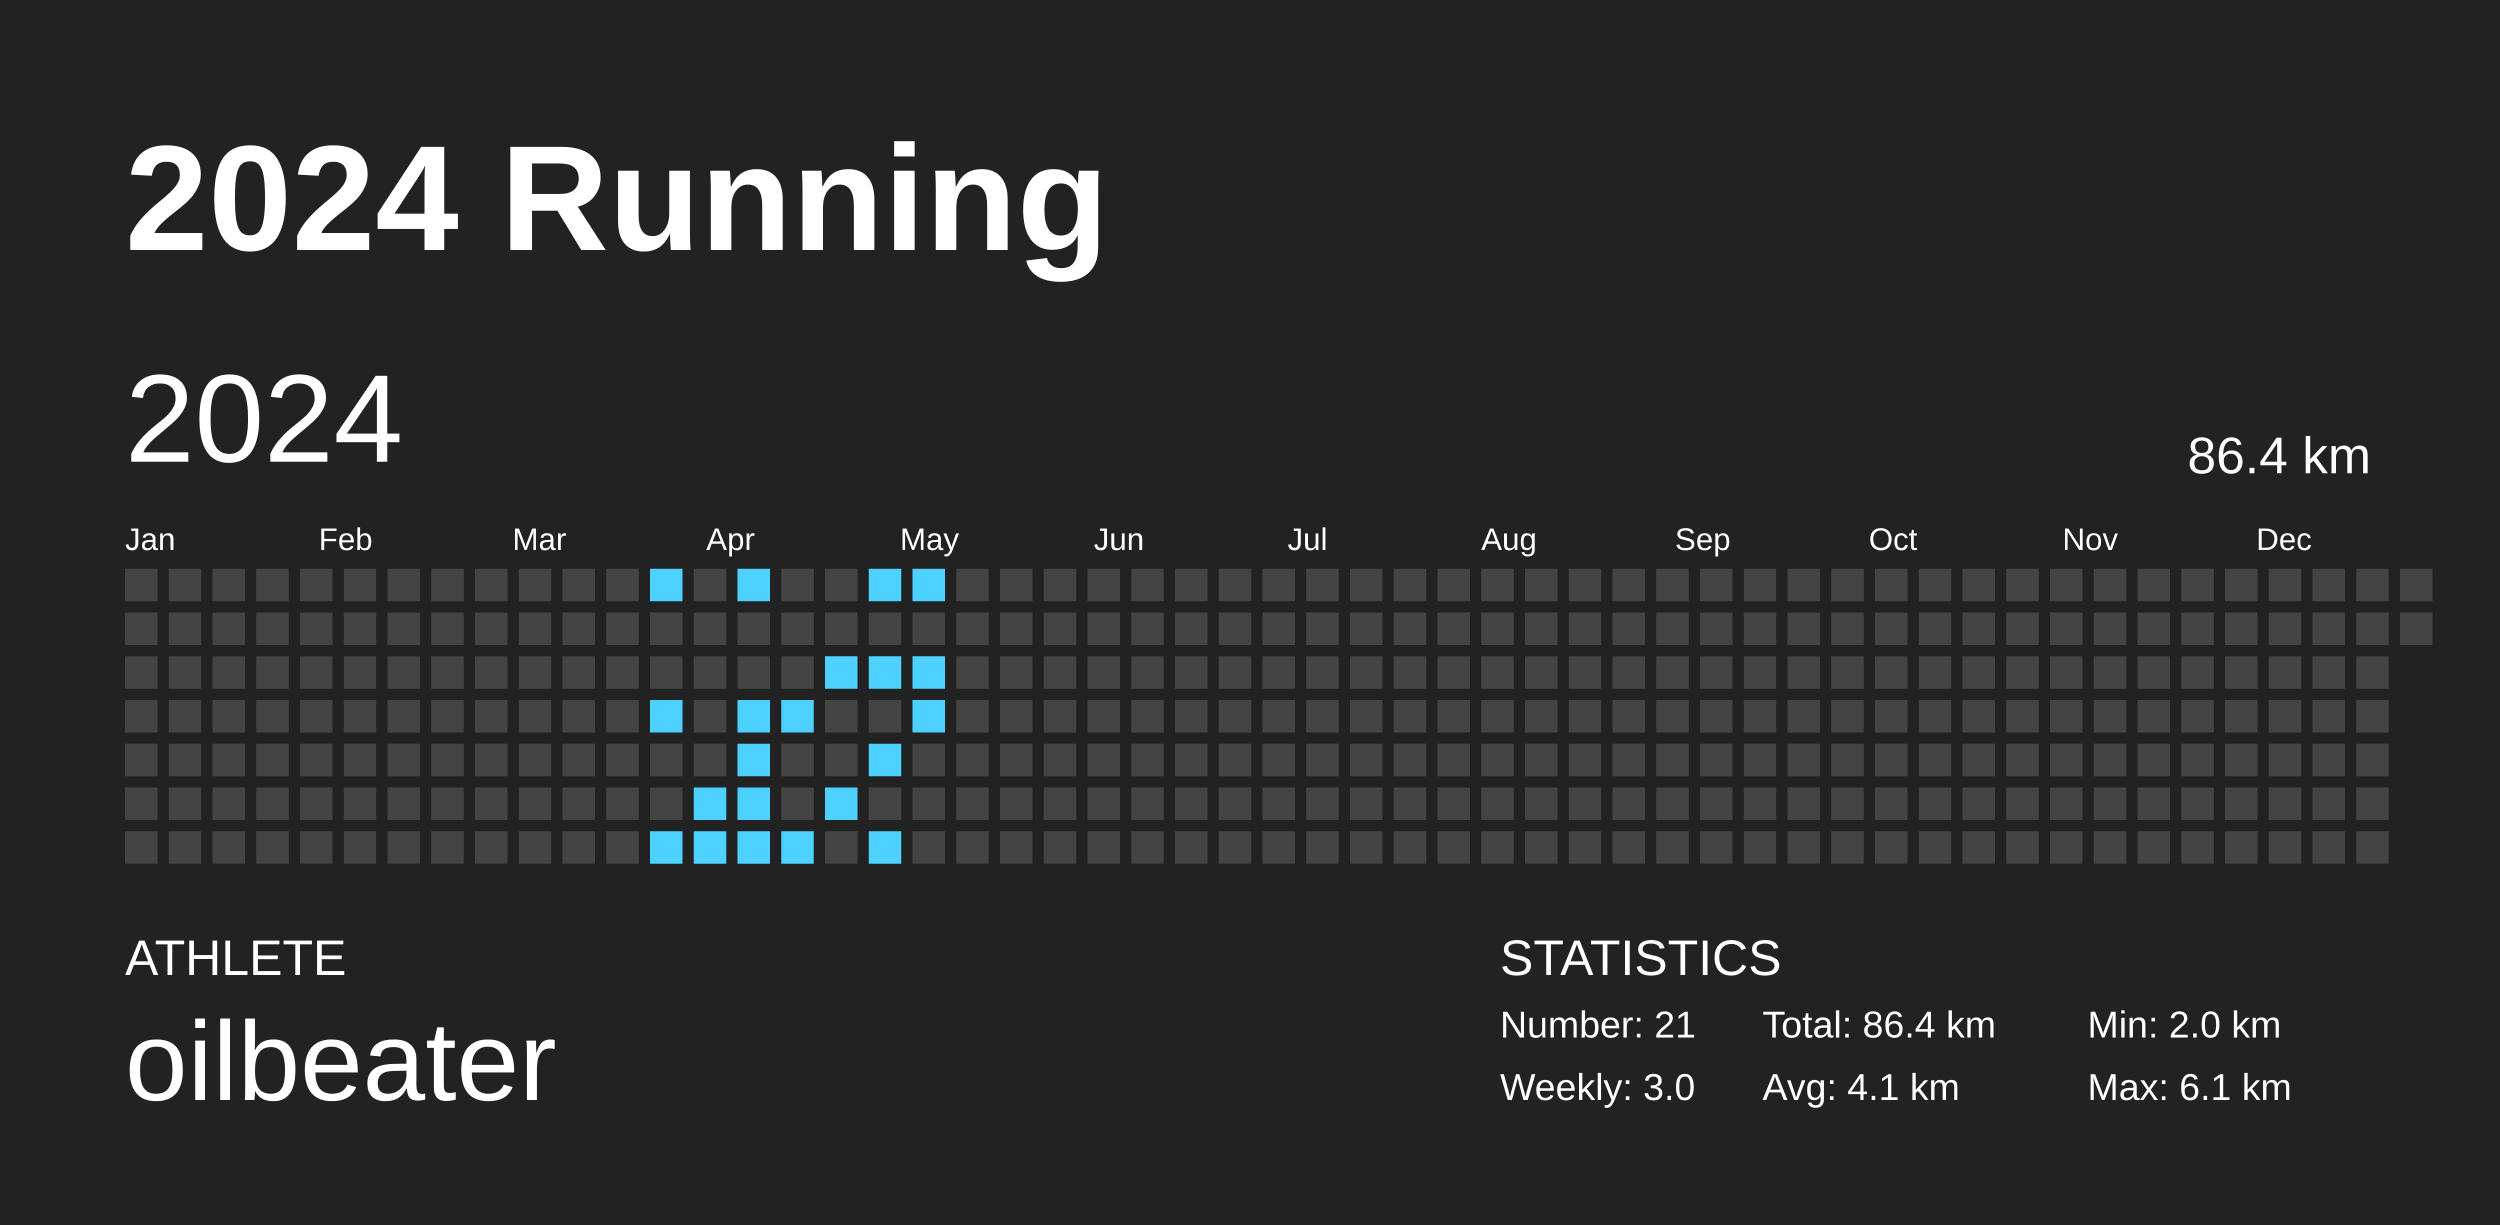
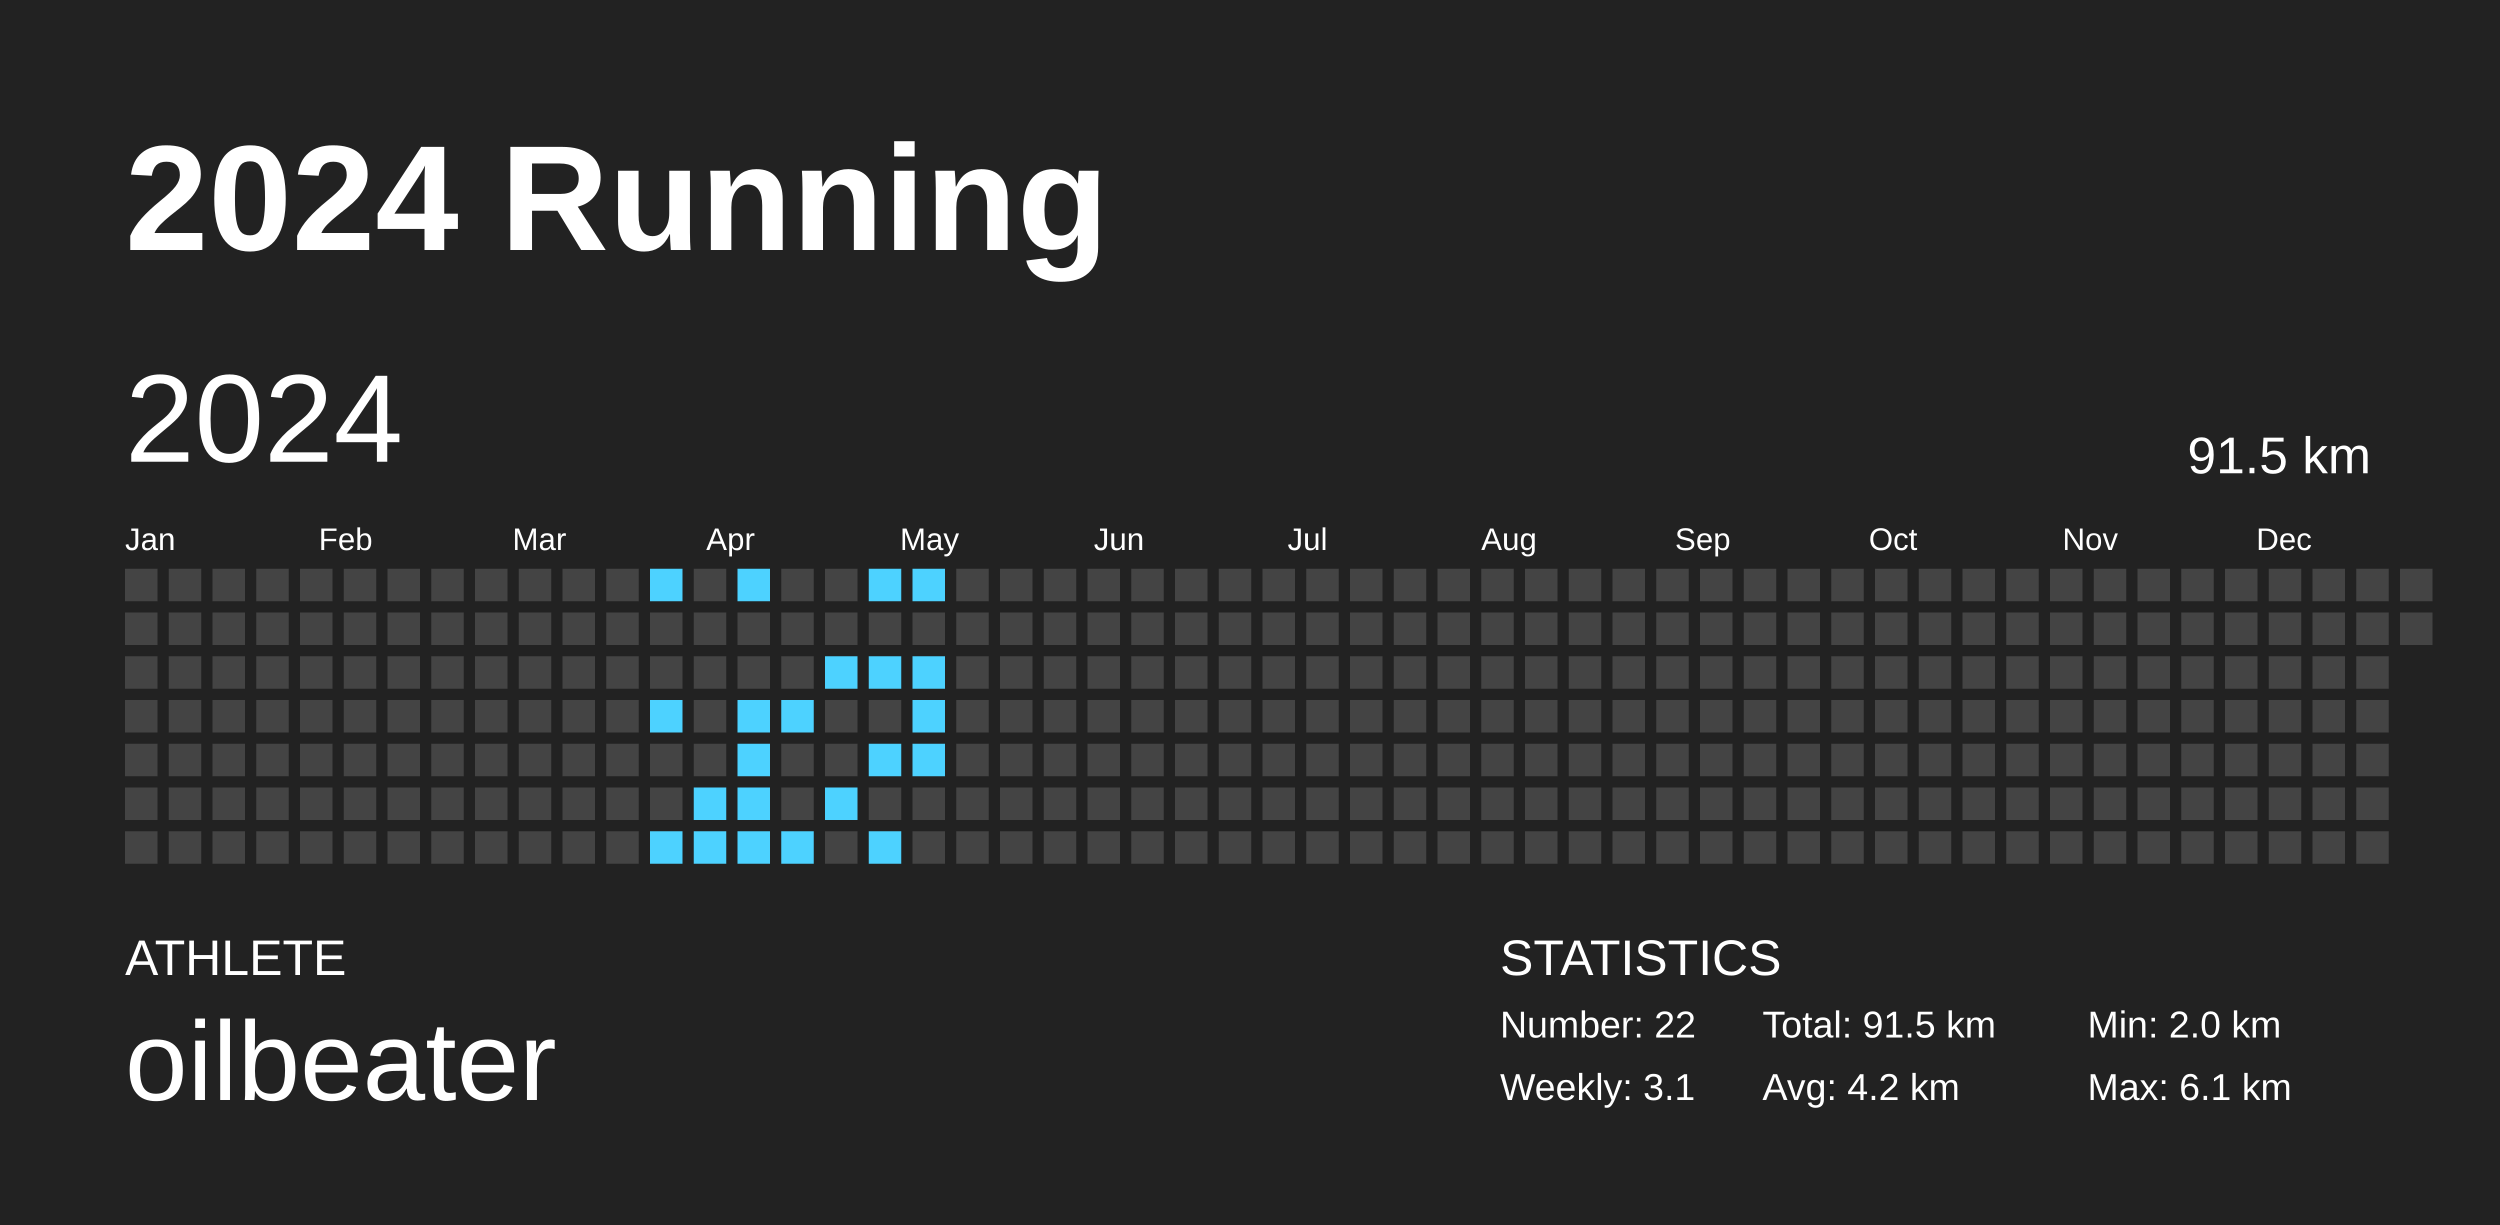
<svg xmlns="http://www.w3.org/2000/svg" baseProfile="full" height="98mm" version="1.1" viewBox="0,0,200,98" width="200mm">
  <defs />
  <rect fill="#222222" height="98" width="200" x="0" y="0" />
  <text fill="#FFFFFF" style="font-size:12px; font-family:Arial; font-weight:bold;" x="10" y="20">2024 Running</text>
  <text fill="#FFFFFF" style="font-size:4px; font-family:Arial" x="10" y="78">ATHLETE</text>
  <text fill="#FFFFFF" style="font-size:9px; font-family:Arial" x="10" y="88">oilbeater</text>
  <text fill="#FFFFFF" style="font-size:4px; font-family:Arial" x="120" y="78">STATISTICS</text>
-   <text fill="#FFFFFF" style="font-size:3px; font-family:Arial" x="120" y="83">Number: 21</text>
-   <text fill="#FFFFFF" style="font-size:3px; font-family:Arial" x="120" y="88">Weekly: 3.0</text>
-   <text fill="#FFFFFF" style="font-size:3px; font-family:Arial" x="141" y="83">Total: 86.4 km</text>
-   <text fill="#FFFFFF" style="font-size:3px; font-family:Arial" x="141" y="88">Avg: 4.1 km</text>
+   <text fill="#FFFFFF" style="font-size:3px; font-family:Arial" x="120" y="83">Number: 22</text>
+   <text fill="#FFFFFF" style="font-size:3px; font-family:Arial" x="120" y="88">Weekly: 3.1</text>
+   <text fill="#FFFFFF" style="font-size:3px; font-family:Arial" x="141" y="83">Total: 91.5 km</text>
+   <text fill="#FFFFFF" style="font-size:3px; font-family:Arial" x="141" y="88">Avg: 4.2 km</text>
  <text fill="#FFFFFF" style="font-size:3px; font-family:Arial" x="167" y="83">Min: 2.0 km</text>
  <text fill="#FFFFFF" style="font-size:3px; font-family:Arial" x="167" y="88">Max: 6.1 km</text>
  <text dominant-baseline="hanging" fill="#FFFFFF" style="font-size:10.0px; font-family:Arial;" x="10" y="30">2024</text>
-   <text dominant-baseline="hanging" fill="#FFFFFF" style="font-size:4.125px; font-family:Arial;" x="175" y="35">86.4 km</text>
+   <text dominant-baseline="hanging" fill="#FFFFFF" style="font-size:4.125px; font-family:Arial;" x="175" y="35">91.5 km</text>
  <text fill="#FFFFFF" style="font-size:2.5px; font-family:Arial" x="10.0" y="44">Jan</text>
  <text fill="#FFFFFF" style="font-size:2.5px; font-family:Arial" x="25.5" y="44">Feb</text>
  <text fill="#FFFFFF" style="font-size:2.5px; font-family:Arial" x="41.0" y="44">Mar</text>
  <text fill="#FFFFFF" style="font-size:2.5px; font-family:Arial" x="56.5" y="44">Apr</text>
  <text fill="#FFFFFF" style="font-size:2.5px; font-family:Arial" x="72.0" y="44">May</text>
  <text fill="#FFFFFF" style="font-size:2.5px; font-family:Arial" x="87.5" y="44">Jun</text>
  <text fill="#FFFFFF" style="font-size:2.5px; font-family:Arial" x="103.0" y="44">Jul</text>
  <text fill="#FFFFFF" style="font-size:2.5px; font-family:Arial" x="118.5" y="44">Aug</text>
  <text fill="#FFFFFF" style="font-size:2.5px; font-family:Arial" x="134.0" y="44">Sep</text>
  <text fill="#FFFFFF" style="font-size:2.5px; font-family:Arial" x="149.5" y="44">Oct</text>
  <text fill="#FFFFFF" style="font-size:2.5px; font-family:Arial" x="165.0" y="44">Nov</text>
  <text fill="#FFFFFF" style="font-size:2.5px; font-family:Arial" x="180.5" y="44">Dec</text>
  <rect fill="#444444" height="2.6" width="2.6" x="10.0" y="45.5" />
  <rect fill="#444444" height="2.6" width="2.6" x="10.0" y="49.0" />
  <rect fill="#444444" height="2.6" width="2.6" x="10.0" y="52.5" />
  <rect fill="#444444" height="2.6" width="2.6" x="10.0" y="56.0" />
  <rect fill="#444444" height="2.6" width="2.6" x="10.0" y="59.5" />
  <rect fill="#444444" height="2.6" width="2.6" x="10.0" y="63.0" />
  <rect fill="#444444" height="2.6" width="2.6" x="10.0" y="66.5" />
  <rect fill="#444444" height="2.6" width="2.6" x="13.5" y="45.5" />
  <rect fill="#444444" height="2.6" width="2.6" x="13.5" y="49.0" />
  <rect fill="#444444" height="2.6" width="2.6" x="13.5" y="52.5" />
  <rect fill="#444444" height="2.6" width="2.6" x="13.5" y="56.0" />
  <rect fill="#444444" height="2.6" width="2.6" x="13.5" y="59.5" />
  <rect fill="#444444" height="2.6" width="2.6" x="13.5" y="63.0" />
  <rect fill="#444444" height="2.6" width="2.6" x="13.5" y="66.5" />
  <rect fill="#444444" height="2.6" width="2.6" x="17.0" y="45.5" />
  <rect fill="#444444" height="2.6" width="2.6" x="17.0" y="49.0" />
  <rect fill="#444444" height="2.6" width="2.6" x="17.0" y="52.5" />
  <rect fill="#444444" height="2.6" width="2.6" x="17.0" y="56.0" />
  <rect fill="#444444" height="2.6" width="2.6" x="17.0" y="59.5" />
  <rect fill="#444444" height="2.6" width="2.6" x="17.0" y="63.0" />
  <rect fill="#444444" height="2.6" width="2.6" x="17.0" y="66.5" />
  <rect fill="#444444" height="2.6" width="2.6" x="20.5" y="45.5" />
  <rect fill="#444444" height="2.6" width="2.6" x="20.5" y="49.0" />
  <rect fill="#444444" height="2.6" width="2.6" x="20.5" y="52.5" />
  <rect fill="#444444" height="2.6" width="2.6" x="20.5" y="56.0" />
  <rect fill="#444444" height="2.6" width="2.6" x="20.5" y="59.5" />
  <rect fill="#444444" height="2.6" width="2.6" x="20.5" y="63.0" />
  <rect fill="#444444" height="2.6" width="2.6" x="20.5" y="66.5" />
  <rect fill="#444444" height="2.6" width="2.6" x="24.0" y="45.5" />
  <rect fill="#444444" height="2.6" width="2.6" x="24.0" y="49.0" />
  <rect fill="#444444" height="2.6" width="2.6" x="24.0" y="52.5" />
  <rect fill="#444444" height="2.6" width="2.6" x="24.0" y="56.0" />
  <rect fill="#444444" height="2.6" width="2.6" x="24.0" y="59.5" />
  <rect fill="#444444" height="2.6" width="2.6" x="24.0" y="63.0" />
  <rect fill="#444444" height="2.6" width="2.6" x="24.0" y="66.5" />
  <rect fill="#444444" height="2.6" width="2.6" x="27.5" y="45.5" />
  <rect fill="#444444" height="2.6" width="2.6" x="27.5" y="49.0" />
  <rect fill="#444444" height="2.6" width="2.6" x="27.5" y="52.5" />
  <rect fill="#444444" height="2.6" width="2.6" x="27.5" y="56.0" />
  <rect fill="#444444" height="2.6" width="2.6" x="27.5" y="59.5" />
  <rect fill="#444444" height="2.6" width="2.6" x="27.5" y="63.0" />
  <rect fill="#444444" height="2.6" width="2.6" x="27.5" y="66.5" />
  <rect fill="#444444" height="2.6" width="2.6" x="31.0" y="45.5" />
  <rect fill="#444444" height="2.6" width="2.6" x="31.0" y="49.0" />
  <rect fill="#444444" height="2.6" width="2.6" x="31.0" y="52.5" />
  <rect fill="#444444" height="2.6" width="2.6" x="31.0" y="56.0" />
  <rect fill="#444444" height="2.6" width="2.6" x="31.0" y="59.5" />
  <rect fill="#444444" height="2.6" width="2.6" x="31.0" y="63.0" />
  <rect fill="#444444" height="2.6" width="2.6" x="31.0" y="66.5" />
  <rect fill="#444444" height="2.6" width="2.6" x="34.5" y="45.5" />
  <rect fill="#444444" height="2.6" width="2.6" x="34.5" y="49.0" />
  <rect fill="#444444" height="2.6" width="2.6" x="34.5" y="52.5" />
  <rect fill="#444444" height="2.6" width="2.6" x="34.5" y="56.0" />
  <rect fill="#444444" height="2.6" width="2.6" x="34.5" y="59.5" />
  <rect fill="#444444" height="2.6" width="2.6" x="34.5" y="63.0" />
  <rect fill="#444444" height="2.6" width="2.6" x="34.5" y="66.5" />
  <rect fill="#444444" height="2.6" width="2.6" x="38.0" y="45.5" />
  <rect fill="#444444" height="2.6" width="2.6" x="38.0" y="49.0" />
  <rect fill="#444444" height="2.6" width="2.6" x="38.0" y="52.5" />
  <rect fill="#444444" height="2.6" width="2.6" x="38.0" y="56.0" />
  <rect fill="#444444" height="2.6" width="2.6" x="38.0" y="59.5" />
  <rect fill="#444444" height="2.6" width="2.6" x="38.0" y="63.0" />
  <rect fill="#444444" height="2.6" width="2.6" x="38.0" y="66.5" />
  <rect fill="#444444" height="2.6" width="2.6" x="41.5" y="45.5" />
  <rect fill="#444444" height="2.6" width="2.6" x="41.5" y="49.0" />
  <rect fill="#444444" height="2.6" width="2.6" x="41.5" y="52.5" />
  <rect fill="#444444" height="2.6" width="2.6" x="41.5" y="56.0" />
  <rect fill="#444444" height="2.6" width="2.6" x="41.5" y="59.5" />
  <rect fill="#444444" height="2.6" width="2.6" x="41.5" y="63.0" />
  <rect fill="#444444" height="2.6" width="2.6" x="41.5" y="66.5" />
  <rect fill="#444444" height="2.6" width="2.6" x="45.0" y="45.5" />
  <rect fill="#444444" height="2.6" width="2.6" x="45.0" y="49.0" />
  <rect fill="#444444" height="2.6" width="2.6" x="45.0" y="52.5" />
  <rect fill="#444444" height="2.6" width="2.6" x="45.0" y="56.0" />
  <rect fill="#444444" height="2.6" width="2.6" x="45.0" y="59.5" />
  <rect fill="#444444" height="2.6" width="2.6" x="45.0" y="63.0" />
  <rect fill="#444444" height="2.6" width="2.6" x="45.0" y="66.5" />
  <rect fill="#444444" height="2.6" width="2.6" x="48.5" y="45.5" />
  <rect fill="#444444" height="2.6" width="2.6" x="48.5" y="49.0" />
  <rect fill="#444444" height="2.6" width="2.6" x="48.5" y="52.5" />
  <rect fill="#444444" height="2.6" width="2.6" x="48.5" y="56.0" />
  <rect fill="#444444" height="2.6" width="2.6" x="48.5" y="59.5" />
  <rect fill="#444444" height="2.6" width="2.6" x="48.5" y="63.0" />
  <rect fill="#444444" height="2.6" width="2.6" x="48.5" y="66.5" />
  <rect fill="#4dd2ff" height="2.6" width="2.6" x="52.0" y="45.5" />
  <rect fill="#444444" height="2.6" width="2.6" x="52.0" y="49.0" />
  <rect fill="#444444" height="2.6" width="2.6" x="52.0" y="52.5" />
  <rect fill="#4dd2ff" height="2.6" width="2.6" x="52.0" y="56.0" />
  <rect fill="#444444" height="2.6" width="2.6" x="52.0" y="59.5" />
  <rect fill="#444444" height="2.6" width="2.6" x="52.0" y="63.0" />
  <rect fill="#4dd2ff" height="2.6" width="2.6" x="52.0" y="66.5" />
  <rect fill="#444444" height="2.6" width="2.6" x="55.5" y="45.5" />
  <rect fill="#444444" height="2.6" width="2.6" x="55.5" y="49.0" />
  <rect fill="#444444" height="2.6" width="2.6" x="55.5" y="52.5" />
  <rect fill="#444444" height="2.6" width="2.6" x="55.5" y="56.0" />
  <rect fill="#444444" height="2.6" width="2.6" x="55.5" y="59.5" />
  <rect fill="#4dd2ff" height="2.6" width="2.6" x="55.5" y="63.0" />
  <rect fill="#4dd2ff" height="2.6" width="2.6" x="55.5" y="66.5" />
  <rect fill="#4dd2ff" height="2.6" width="2.6" x="59.0" y="45.5" />
  <rect fill="#444444" height="2.6" width="2.6" x="59.0" y="49.0" />
  <rect fill="#444444" height="2.6" width="2.6" x="59.0" y="52.5" />
  <rect fill="#4dd2ff" height="2.6" width="2.6" x="59.0" y="56.0" />
  <rect fill="#4dd2ff" height="2.6" width="2.6" x="59.0" y="59.5" />
  <rect fill="#4dd2ff" height="2.6" width="2.6" x="59.0" y="63.0" />
  <rect fill="#4dd2ff" height="2.6" width="2.6" x="59.0" y="66.5" />
  <rect fill="#444444" height="2.6" width="2.6" x="62.5" y="45.5" />
  <rect fill="#444444" height="2.6" width="2.6" x="62.5" y="49.0" />
  <rect fill="#444444" height="2.6" width="2.6" x="62.5" y="52.5" />
  <rect fill="#4dd2ff" height="2.6" width="2.6" x="62.5" y="56.0" />
  <rect fill="#444444" height="2.6" width="2.6" x="62.5" y="59.5" />
  <rect fill="#444444" height="2.6" width="2.6" x="62.5" y="63.0" />
  <rect fill="#4dd2ff" height="2.6" width="2.6" x="62.5" y="66.5" />
  <rect fill="#444444" height="2.6" width="2.6" x="66.0" y="45.5" />
  <rect fill="#444444" height="2.6" width="2.6" x="66.0" y="49.0" />
  <rect fill="#4dd2ff" height="2.6" width="2.6" x="66.0" y="52.5" />
  <rect fill="#444444" height="2.6" width="2.6" x="66.0" y="56.0" />
  <rect fill="#444444" height="2.6" width="2.6" x="66.0" y="59.5" />
  <rect fill="#4dd2ff" height="2.6" width="2.6" x="66.0" y="63.0" />
  <rect fill="#444444" height="2.6" width="2.6" x="66.0" y="66.5" />
  <rect fill="#4dd2ff" height="2.6" width="2.6" x="69.5" y="45.5" />
  <rect fill="#444444" height="2.6" width="2.6" x="69.5" y="49.0" />
  <rect fill="#4dd2ff" height="2.6" width="2.6" x="69.5" y="52.5" />
  <rect fill="#444444" height="2.6" width="2.6" x="69.5" y="56.0" />
  <rect fill="#4dd2ff" height="2.6" width="2.6" x="69.5" y="59.5" />
  <rect fill="#444444" height="2.6" width="2.6" x="69.5" y="63.0" />
  <rect fill="#4dd2ff" height="2.6" width="2.6" x="69.5" y="66.5" />
  <rect fill="#4dd2ff" height="2.6" width="2.6" x="73.0" y="45.5" />
  <rect fill="#444444" height="2.6" width="2.6" x="73.0" y="49.0" />
  <rect fill="#4dd2ff" height="2.6" width="2.6" x="73.0" y="52.5" />
  <rect fill="#4dd2ff" height="2.6" width="2.6" x="73.0" y="56.0" />
-   <rect fill="#444444" height="2.6" width="2.6" x="73.0" y="59.5" />
+   <rect fill="#4dd2ff" height="2.6" width="2.6" x="73.0" y="59.5" />
  <rect fill="#444444" height="2.6" width="2.6" x="73.0" y="63.0" />
  <rect fill="#444444" height="2.6" width="2.6" x="73.0" y="66.5" />
  <rect fill="#444444" height="2.6" width="2.6" x="76.5" y="45.5" />
  <rect fill="#444444" height="2.6" width="2.6" x="76.5" y="49.0" />
  <rect fill="#444444" height="2.6" width="2.6" x="76.5" y="52.5" />
  <rect fill="#444444" height="2.6" width="2.6" x="76.5" y="56.0" />
  <rect fill="#444444" height="2.6" width="2.6" x="76.5" y="59.5" />
  <rect fill="#444444" height="2.6" width="2.6" x="76.5" y="63.0" />
  <rect fill="#444444" height="2.6" width="2.6" x="76.5" y="66.5" />
  <rect fill="#444444" height="2.6" width="2.6" x="80.0" y="45.5" />
  <rect fill="#444444" height="2.6" width="2.6" x="80.0" y="49.0" />
  <rect fill="#444444" height="2.6" width="2.6" x="80.0" y="52.5" />
  <rect fill="#444444" height="2.6" width="2.6" x="80.0" y="56.0" />
  <rect fill="#444444" height="2.6" width="2.6" x="80.0" y="59.5" />
  <rect fill="#444444" height="2.6" width="2.6" x="80.0" y="63.0" />
  <rect fill="#444444" height="2.6" width="2.6" x="80.0" y="66.5" />
  <rect fill="#444444" height="2.6" width="2.6" x="83.5" y="45.5" />
  <rect fill="#444444" height="2.6" width="2.6" x="83.5" y="49.0" />
  <rect fill="#444444" height="2.6" width="2.6" x="83.5" y="52.5" />
  <rect fill="#444444" height="2.6" width="2.6" x="83.5" y="56.0" />
  <rect fill="#444444" height="2.6" width="2.6" x="83.5" y="59.5" />
  <rect fill="#444444" height="2.6" width="2.6" x="83.5" y="63.0" />
  <rect fill="#444444" height="2.6" width="2.6" x="83.5" y="66.5" />
  <rect fill="#444444" height="2.6" width="2.6" x="87.0" y="45.5" />
  <rect fill="#444444" height="2.6" width="2.6" x="87.0" y="49.0" />
  <rect fill="#444444" height="2.6" width="2.6" x="87.0" y="52.5" />
  <rect fill="#444444" height="2.6" width="2.6" x="87.0" y="56.0" />
  <rect fill="#444444" height="2.6" width="2.6" x="87.0" y="59.5" />
  <rect fill="#444444" height="2.6" width="2.6" x="87.0" y="63.0" />
  <rect fill="#444444" height="2.6" width="2.6" x="87.0" y="66.5" />
  <rect fill="#444444" height="2.6" width="2.6" x="90.5" y="45.5" />
  <rect fill="#444444" height="2.6" width="2.6" x="90.5" y="49.0" />
  <rect fill="#444444" height="2.6" width="2.6" x="90.5" y="52.5" />
  <rect fill="#444444" height="2.6" width="2.6" x="90.5" y="56.0" />
  <rect fill="#444444" height="2.6" width="2.6" x="90.5" y="59.5" />
  <rect fill="#444444" height="2.6" width="2.6" x="90.5" y="63.0" />
  <rect fill="#444444" height="2.6" width="2.6" x="90.5" y="66.5" />
  <rect fill="#444444" height="2.6" width="2.6" x="94.0" y="45.5" />
  <rect fill="#444444" height="2.6" width="2.6" x="94.0" y="49.0" />
  <rect fill="#444444" height="2.6" width="2.6" x="94.0" y="52.5" />
  <rect fill="#444444" height="2.6" width="2.6" x="94.0" y="56.0" />
  <rect fill="#444444" height="2.6" width="2.6" x="94.0" y="59.5" />
  <rect fill="#444444" height="2.6" width="2.6" x="94.0" y="63.0" />
  <rect fill="#444444" height="2.6" width="2.6" x="94.0" y="66.5" />
  <rect fill="#444444" height="2.6" width="2.6" x="97.5" y="45.5" />
  <rect fill="#444444" height="2.6" width="2.6" x="97.5" y="49.0" />
  <rect fill="#444444" height="2.6" width="2.6" x="97.5" y="52.5" />
  <rect fill="#444444" height="2.6" width="2.6" x="97.5" y="56.0" />
  <rect fill="#444444" height="2.6" width="2.6" x="97.5" y="59.5" />
  <rect fill="#444444" height="2.6" width="2.6" x="97.5" y="63.0" />
  <rect fill="#444444" height="2.6" width="2.6" x="97.5" y="66.5" />
  <rect fill="#444444" height="2.6" width="2.6" x="101.0" y="45.5" />
  <rect fill="#444444" height="2.6" width="2.6" x="101.0" y="49.0" />
  <rect fill="#444444" height="2.6" width="2.6" x="101.0" y="52.5" />
  <rect fill="#444444" height="2.6" width="2.6" x="101.0" y="56.0" />
  <rect fill="#444444" height="2.6" width="2.6" x="101.0" y="59.5" />
  <rect fill="#444444" height="2.6" width="2.6" x="101.0" y="63.0" />
  <rect fill="#444444" height="2.6" width="2.6" x="101.0" y="66.5" />
  <rect fill="#444444" height="2.6" width="2.6" x="104.5" y="45.5" />
  <rect fill="#444444" height="2.6" width="2.6" x="104.5" y="49.0" />
  <rect fill="#444444" height="2.6" width="2.6" x="104.5" y="52.5" />
  <rect fill="#444444" height="2.6" width="2.6" x="104.5" y="56.0" />
  <rect fill="#444444" height="2.6" width="2.6" x="104.5" y="59.5" />
  <rect fill="#444444" height="2.6" width="2.6" x="104.5" y="63.0" />
  <rect fill="#444444" height="2.6" width="2.6" x="104.5" y="66.5" />
  <rect fill="#444444" height="2.6" width="2.6" x="108.0" y="45.5" />
  <rect fill="#444444" height="2.6" width="2.6" x="108.0" y="49.0" />
  <rect fill="#444444" height="2.6" width="2.6" x="108.0" y="52.5" />
  <rect fill="#444444" height="2.6" width="2.6" x="108.0" y="56.0" />
  <rect fill="#444444" height="2.6" width="2.6" x="108.0" y="59.5" />
  <rect fill="#444444" height="2.6" width="2.6" x="108.0" y="63.0" />
  <rect fill="#444444" height="2.6" width="2.6" x="108.0" y="66.5" />
  <rect fill="#444444" height="2.6" width="2.6" x="111.5" y="45.5" />
  <rect fill="#444444" height="2.6" width="2.6" x="111.5" y="49.0" />
  <rect fill="#444444" height="2.6" width="2.6" x="111.5" y="52.5" />
  <rect fill="#444444" height="2.6" width="2.6" x="111.5" y="56.0" />
  <rect fill="#444444" height="2.6" width="2.6" x="111.5" y="59.5" />
  <rect fill="#444444" height="2.6" width="2.6" x="111.5" y="63.0" />
  <rect fill="#444444" height="2.6" width="2.6" x="111.5" y="66.5" />
  <rect fill="#444444" height="2.6" width="2.6" x="115.0" y="45.5" />
  <rect fill="#444444" height="2.6" width="2.6" x="115.0" y="49.0" />
  <rect fill="#444444" height="2.6" width="2.6" x="115.0" y="52.5" />
  <rect fill="#444444" height="2.6" width="2.6" x="115.0" y="56.0" />
  <rect fill="#444444" height="2.6" width="2.6" x="115.0" y="59.5" />
  <rect fill="#444444" height="2.6" width="2.6" x="115.0" y="63.0" />
  <rect fill="#444444" height="2.6" width="2.6" x="115.0" y="66.5" />
  <rect fill="#444444" height="2.6" width="2.6" x="118.5" y="45.5" />
  <rect fill="#444444" height="2.6" width="2.6" x="118.5" y="49.0" />
  <rect fill="#444444" height="2.6" width="2.6" x="118.5" y="52.5" />
  <rect fill="#444444" height="2.6" width="2.6" x="118.5" y="56.0" />
  <rect fill="#444444" height="2.6" width="2.6" x="118.5" y="59.5" />
  <rect fill="#444444" height="2.6" width="2.6" x="118.5" y="63.0" />
  <rect fill="#444444" height="2.6" width="2.6" x="118.5" y="66.5" />
  <rect fill="#444444" height="2.6" width="2.6" x="122.0" y="45.5" />
  <rect fill="#444444" height="2.6" width="2.6" x="122.0" y="49.0" />
  <rect fill="#444444" height="2.6" width="2.6" x="122.0" y="52.5" />
  <rect fill="#444444" height="2.6" width="2.6" x="122.0" y="56.0" />
  <rect fill="#444444" height="2.6" width="2.6" x="122.0" y="59.5" />
  <rect fill="#444444" height="2.6" width="2.6" x="122.0" y="63.0" />
  <rect fill="#444444" height="2.6" width="2.6" x="122.0" y="66.5" />
  <rect fill="#444444" height="2.6" width="2.6" x="125.5" y="45.5" />
  <rect fill="#444444" height="2.6" width="2.6" x="125.5" y="49.0" />
  <rect fill="#444444" height="2.6" width="2.6" x="125.5" y="52.5" />
  <rect fill="#444444" height="2.6" width="2.6" x="125.5" y="56.0" />
  <rect fill="#444444" height="2.6" width="2.6" x="125.5" y="59.5" />
  <rect fill="#444444" height="2.6" width="2.6" x="125.5" y="63.0" />
  <rect fill="#444444" height="2.6" width="2.6" x="125.5" y="66.5" />
  <rect fill="#444444" height="2.6" width="2.6" x="129.0" y="45.5" />
  <rect fill="#444444" height="2.6" width="2.6" x="129.0" y="49.0" />
  <rect fill="#444444" height="2.6" width="2.6" x="129.0" y="52.5" />
  <rect fill="#444444" height="2.6" width="2.6" x="129.0" y="56.0" />
  <rect fill="#444444" height="2.6" width="2.6" x="129.0" y="59.5" />
  <rect fill="#444444" height="2.6" width="2.6" x="129.0" y="63.0" />
  <rect fill="#444444" height="2.6" width="2.6" x="129.0" y="66.5" />
  <rect fill="#444444" height="2.6" width="2.6" x="132.5" y="45.5" />
  <rect fill="#444444" height="2.6" width="2.6" x="132.5" y="49.0" />
  <rect fill="#444444" height="2.6" width="2.6" x="132.5" y="52.5" />
  <rect fill="#444444" height="2.6" width="2.6" x="132.5" y="56.0" />
  <rect fill="#444444" height="2.6" width="2.6" x="132.5" y="59.5" />
  <rect fill="#444444" height="2.6" width="2.6" x="132.5" y="63.0" />
  <rect fill="#444444" height="2.6" width="2.6" x="132.5" y="66.5" />
  <rect fill="#444444" height="2.6" width="2.6" x="136.0" y="45.5" />
  <rect fill="#444444" height="2.6" width="2.6" x="136.0" y="49.0" />
  <rect fill="#444444" height="2.6" width="2.6" x="136.0" y="52.5" />
  <rect fill="#444444" height="2.6" width="2.6" x="136.0" y="56.0" />
  <rect fill="#444444" height="2.6" width="2.6" x="136.0" y="59.5" />
  <rect fill="#444444" height="2.6" width="2.6" x="136.0" y="63.0" />
  <rect fill="#444444" height="2.6" width="2.6" x="136.0" y="66.5" />
  <rect fill="#444444" height="2.6" width="2.6" x="139.5" y="45.5" />
  <rect fill="#444444" height="2.6" width="2.6" x="139.5" y="49.0" />
  <rect fill="#444444" height="2.6" width="2.6" x="139.5" y="52.5" />
  <rect fill="#444444" height="2.6" width="2.6" x="139.5" y="56.0" />
  <rect fill="#444444" height="2.6" width="2.6" x="139.5" y="59.5" />
  <rect fill="#444444" height="2.6" width="2.6" x="139.5" y="63.0" />
  <rect fill="#444444" height="2.6" width="2.6" x="139.5" y="66.5" />
  <rect fill="#444444" height="2.6" width="2.6" x="143.0" y="45.5" />
  <rect fill="#444444" height="2.6" width="2.6" x="143.0" y="49.0" />
  <rect fill="#444444" height="2.6" width="2.6" x="143.0" y="52.5" />
  <rect fill="#444444" height="2.6" width="2.6" x="143.0" y="56.0" />
  <rect fill="#444444" height="2.6" width="2.6" x="143.0" y="59.5" />
  <rect fill="#444444" height="2.6" width="2.6" x="143.0" y="63.0" />
  <rect fill="#444444" height="2.6" width="2.6" x="143.0" y="66.5" />
  <rect fill="#444444" height="2.6" width="2.6" x="146.5" y="45.5" />
  <rect fill="#444444" height="2.6" width="2.6" x="146.5" y="49.0" />
  <rect fill="#444444" height="2.6" width="2.6" x="146.5" y="52.5" />
  <rect fill="#444444" height="2.6" width="2.6" x="146.5" y="56.0" />
  <rect fill="#444444" height="2.6" width="2.6" x="146.5" y="59.5" />
  <rect fill="#444444" height="2.6" width="2.6" x="146.5" y="63.0" />
  <rect fill="#444444" height="2.6" width="2.6" x="146.5" y="66.5" />
  <rect fill="#444444" height="2.6" width="2.6" x="150.0" y="45.5" />
  <rect fill="#444444" height="2.6" width="2.6" x="150.0" y="49.0" />
  <rect fill="#444444" height="2.6" width="2.6" x="150.0" y="52.5" />
  <rect fill="#444444" height="2.6" width="2.6" x="150.0" y="56.0" />
  <rect fill="#444444" height="2.6" width="2.6" x="150.0" y="59.5" />
  <rect fill="#444444" height="2.6" width="2.6" x="150.0" y="63.0" />
  <rect fill="#444444" height="2.6" width="2.6" x="150.0" y="66.5" />
  <rect fill="#444444" height="2.6" width="2.6" x="153.5" y="45.5" />
  <rect fill="#444444" height="2.6" width="2.6" x="153.5" y="49.0" />
  <rect fill="#444444" height="2.6" width="2.6" x="153.5" y="52.5" />
  <rect fill="#444444" height="2.6" width="2.6" x="153.5" y="56.0" />
  <rect fill="#444444" height="2.6" width="2.6" x="153.5" y="59.5" />
  <rect fill="#444444" height="2.6" width="2.6" x="153.5" y="63.0" />
  <rect fill="#444444" height="2.6" width="2.6" x="153.5" y="66.5" />
  <rect fill="#444444" height="2.6" width="2.6" x="157.0" y="45.5" />
  <rect fill="#444444" height="2.6" width="2.6" x="157.0" y="49.0" />
  <rect fill="#444444" height="2.6" width="2.6" x="157.0" y="52.5" />
  <rect fill="#444444" height="2.6" width="2.6" x="157.0" y="56.0" />
  <rect fill="#444444" height="2.6" width="2.6" x="157.0" y="59.5" />
  <rect fill="#444444" height="2.6" width="2.6" x="157.0" y="63.0" />
  <rect fill="#444444" height="2.6" width="2.6" x="157.0" y="66.5" />
  <rect fill="#444444" height="2.6" width="2.6" x="160.5" y="45.5" />
  <rect fill="#444444" height="2.6" width="2.6" x="160.5" y="49.0" />
  <rect fill="#444444" height="2.6" width="2.6" x="160.5" y="52.5" />
  <rect fill="#444444" height="2.6" width="2.6" x="160.5" y="56.0" />
  <rect fill="#444444" height="2.6" width="2.6" x="160.5" y="59.5" />
  <rect fill="#444444" height="2.6" width="2.6" x="160.5" y="63.0" />
  <rect fill="#444444" height="2.6" width="2.6" x="160.5" y="66.5" />
  <rect fill="#444444" height="2.6" width="2.6" x="164.0" y="45.5" />
  <rect fill="#444444" height="2.6" width="2.6" x="164.0" y="49.0" />
  <rect fill="#444444" height="2.6" width="2.6" x="164.0" y="52.5" />
  <rect fill="#444444" height="2.6" width="2.6" x="164.0" y="56.0" />
  <rect fill="#444444" height="2.6" width="2.6" x="164.0" y="59.5" />
  <rect fill="#444444" height="2.6" width="2.6" x="164.0" y="63.0" />
  <rect fill="#444444" height="2.6" width="2.6" x="164.0" y="66.5" />
  <rect fill="#444444" height="2.6" width="2.6" x="167.5" y="45.5" />
  <rect fill="#444444" height="2.6" width="2.6" x="167.5" y="49.0" />
  <rect fill="#444444" height="2.6" width="2.6" x="167.5" y="52.5" />
  <rect fill="#444444" height="2.6" width="2.6" x="167.5" y="56.0" />
  <rect fill="#444444" height="2.6" width="2.6" x="167.5" y="59.5" />
  <rect fill="#444444" height="2.6" width="2.6" x="167.5" y="63.0" />
  <rect fill="#444444" height="2.6" width="2.6" x="167.5" y="66.5" />
  <rect fill="#444444" height="2.6" width="2.6" x="171.0" y="45.5" />
  <rect fill="#444444" height="2.6" width="2.6" x="171.0" y="49.0" />
  <rect fill="#444444" height="2.6" width="2.6" x="171.0" y="52.5" />
  <rect fill="#444444" height="2.6" width="2.6" x="171.0" y="56.0" />
  <rect fill="#444444" height="2.6" width="2.6" x="171.0" y="59.5" />
  <rect fill="#444444" height="2.6" width="2.6" x="171.0" y="63.0" />
  <rect fill="#444444" height="2.6" width="2.6" x="171.0" y="66.5" />
  <rect fill="#444444" height="2.6" width="2.6" x="174.5" y="45.5" />
  <rect fill="#444444" height="2.6" width="2.6" x="174.5" y="49.0" />
  <rect fill="#444444" height="2.6" width="2.6" x="174.5" y="52.5" />
  <rect fill="#444444" height="2.6" width="2.6" x="174.5" y="56.0" />
  <rect fill="#444444" height="2.6" width="2.6" x="174.5" y="59.5" />
  <rect fill="#444444" height="2.6" width="2.6" x="174.5" y="63.0" />
  <rect fill="#444444" height="2.6" width="2.6" x="174.5" y="66.5" />
  <rect fill="#444444" height="2.6" width="2.6" x="178.0" y="45.5" />
  <rect fill="#444444" height="2.6" width="2.6" x="178.0" y="49.0" />
  <rect fill="#444444" height="2.6" width="2.6" x="178.0" y="52.5" />
  <rect fill="#444444" height="2.6" width="2.6" x="178.0" y="56.0" />
  <rect fill="#444444" height="2.6" width="2.6" x="178.0" y="59.5" />
  <rect fill="#444444" height="2.6" width="2.6" x="178.0" y="63.0" />
  <rect fill="#444444" height="2.6" width="2.6" x="178.0" y="66.5" />
  <rect fill="#444444" height="2.6" width="2.6" x="181.5" y="45.5" />
  <rect fill="#444444" height="2.6" width="2.6" x="181.5" y="49.0" />
  <rect fill="#444444" height="2.6" width="2.6" x="181.5" y="52.5" />
  <rect fill="#444444" height="2.6" width="2.6" x="181.5" y="56.0" />
  <rect fill="#444444" height="2.6" width="2.6" x="181.5" y="59.5" />
  <rect fill="#444444" height="2.6" width="2.6" x="181.5" y="63.0" />
  <rect fill="#444444" height="2.6" width="2.6" x="181.5" y="66.5" />
  <rect fill="#444444" height="2.6" width="2.6" x="185.0" y="45.5" />
  <rect fill="#444444" height="2.6" width="2.6" x="185.0" y="49.0" />
  <rect fill="#444444" height="2.6" width="2.6" x="185.0" y="52.5" />
  <rect fill="#444444" height="2.6" width="2.6" x="185.0" y="56.0" />
  <rect fill="#444444" height="2.6" width="2.6" x="185.0" y="59.5" />
  <rect fill="#444444" height="2.6" width="2.6" x="185.0" y="63.0" />
  <rect fill="#444444" height="2.6" width="2.6" x="185.0" y="66.5" />
  <rect fill="#444444" height="2.6" width="2.6" x="188.5" y="45.5" />
  <rect fill="#444444" height="2.6" width="2.6" x="188.5" y="49.0" />
  <rect fill="#444444" height="2.6" width="2.6" x="188.5" y="52.5" />
  <rect fill="#444444" height="2.6" width="2.6" x="188.5" y="56.0" />
  <rect fill="#444444" height="2.6" width="2.6" x="188.5" y="59.5" />
  <rect fill="#444444" height="2.6" width="2.6" x="188.5" y="63.0" />
  <rect fill="#444444" height="2.6" width="2.6" x="188.5" y="66.5" />
  <rect fill="#444444" height="2.6" width="2.6" x="192.0" y="45.5" />
  <rect fill="#444444" height="2.6" width="2.6" x="192.0" y="49.0" />
</svg>
